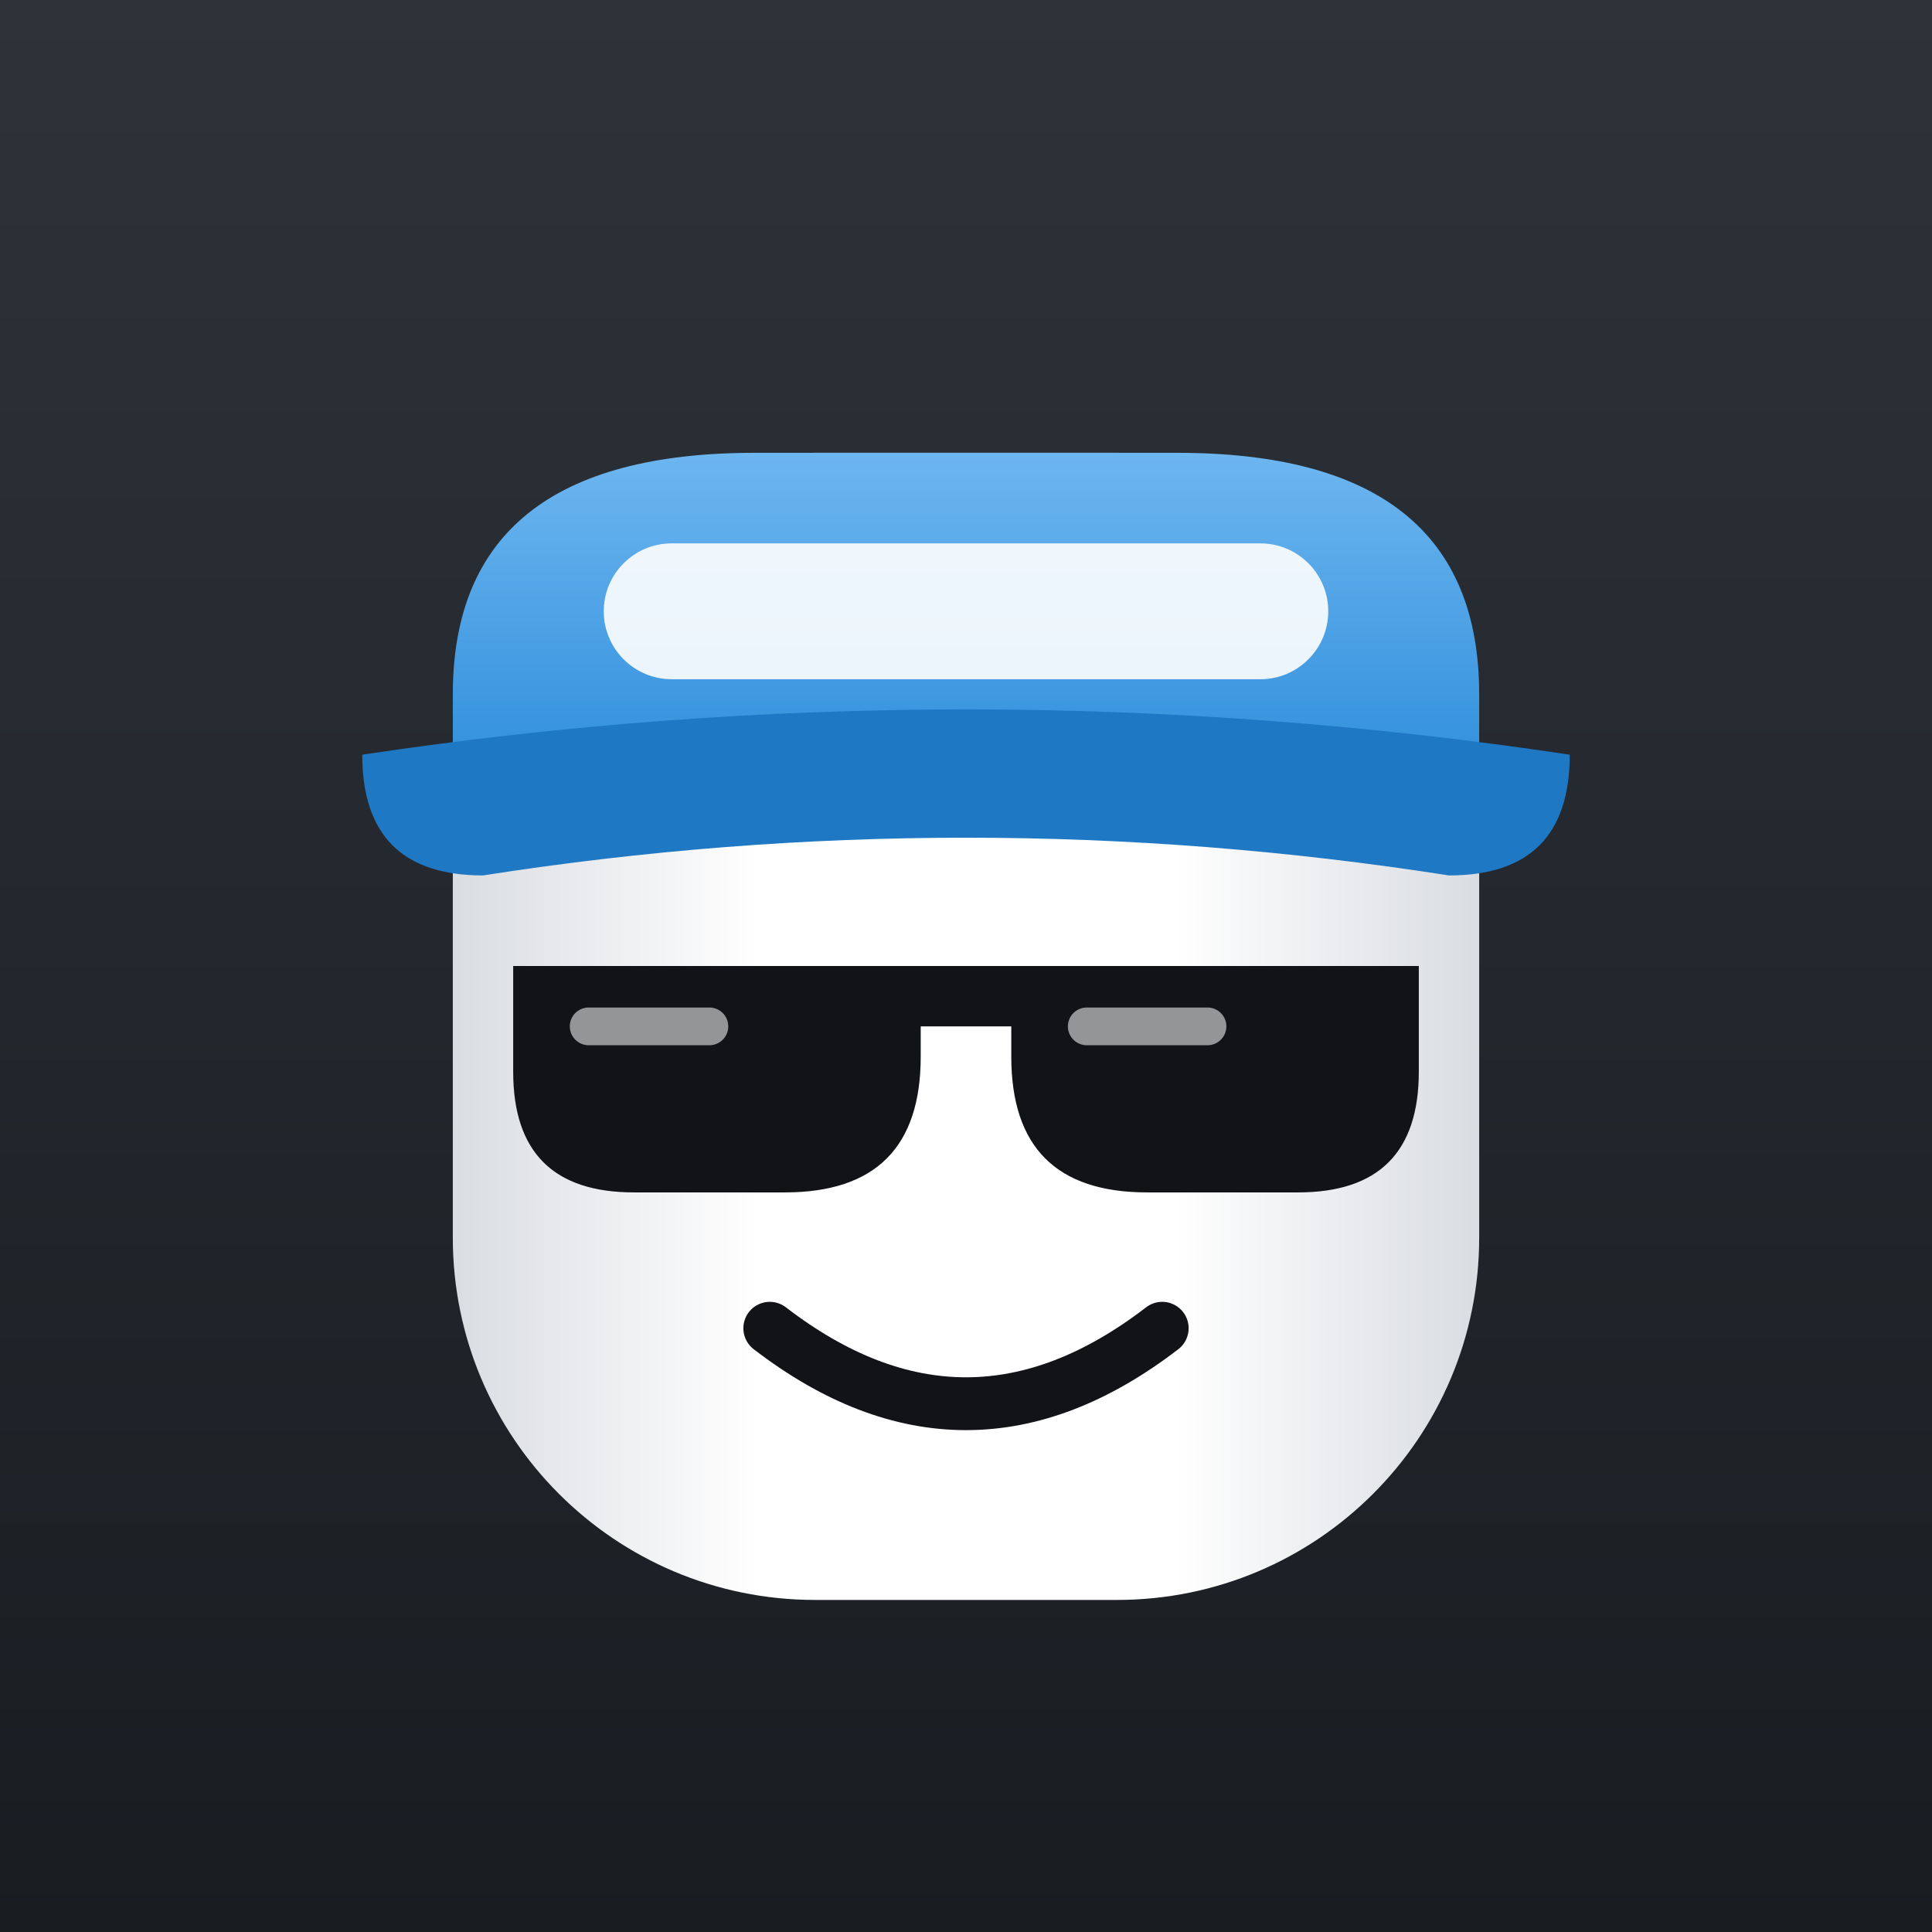
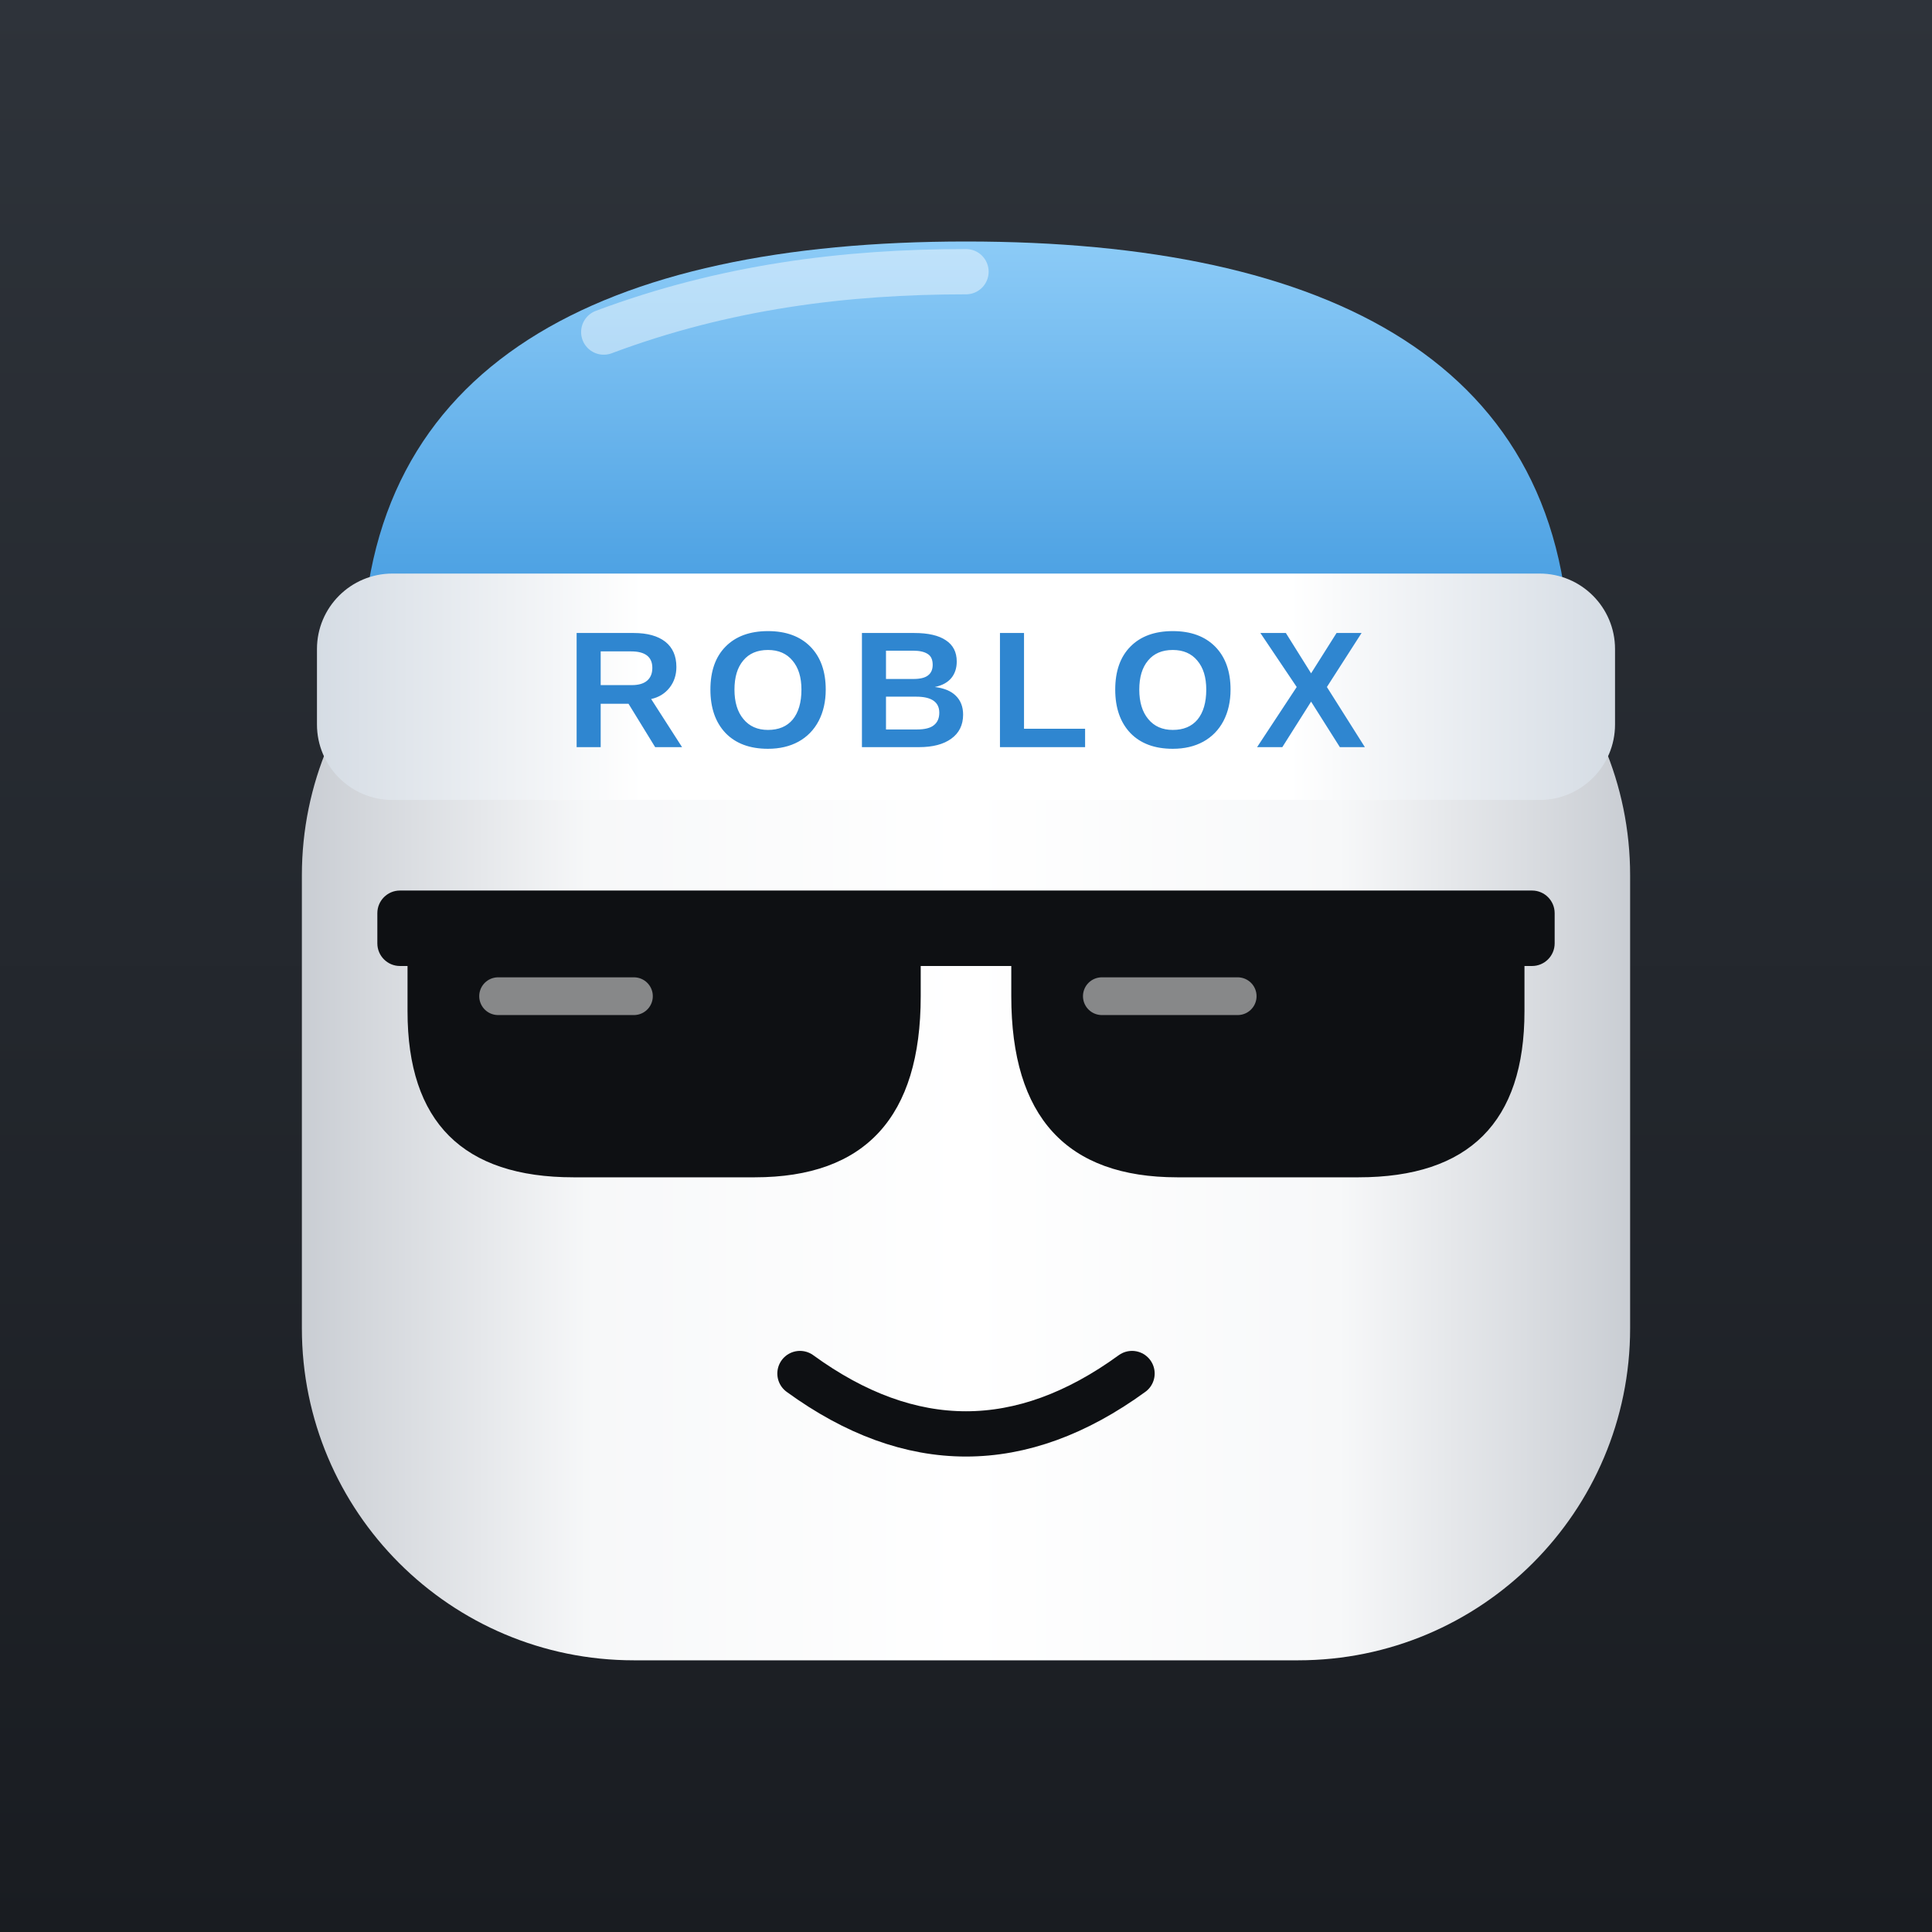
<svg xmlns="http://www.w3.org/2000/svg" viewBox="0 0 128 128">
  <defs>
    <linearGradient id="bg" x1="0" y1="0" x2="0" y2="1">
      <stop offset="0" stop-color="#2E333A" />
      <stop offset="1" stop-color="#191C21" />
    </linearGradient>
    <linearGradient id="head" x1="0" y1="0" x2="1" y2="0">
-       <stop offset="0" stop-color="#D9DCE1" />
-       <stop offset="0.3" stop-color="#FFFFFF" />
-       <stop offset="0.7" stop-color="#FFFFFF" />
-       <stop offset="1" stop-color="#D9DCE1" />
+       <stop offset="0" stop-color="#C9CDD3" />
+       <stop offset="0.22" stop-color="#F7F8F9" />
+       <stop offset="0.5" stop-color="#FFFFFF" />
+       <stop offset="0.78" stop-color="#F7F8F9" />
+       <stop offset="1" stop-color="#C9CDD3" />
    </linearGradient>
-     <linearGradient id="visor" x1="0" y1="0" x2="0" y2="1">
-       <stop offset="0" stop-color="#6DB6F0" />
-       <stop offset="1" stop-color="#2F8EDB" />
+     <linearGradient id="crown" x1="0" y1="0" x2="0" y2="1">
+       <stop offset="0" stop-color="#8CCBF7" />
+       <stop offset="1" stop-color="#3D97DE" />
+     </linearGradient>
+     <linearGradient id="band" x1="0" y1="0" x2="1" y2="0">
+       <stop offset="0" stop-color="#D5DCE4" />
+       <stop offset="0.25" stop-color="#FFFFFF" />
+       <stop offset="0.75" stop-color="#FFFFFF" />
+       <stop offset="1" stop-color="#D5DCE4" />
    </linearGradient>
  </defs>
  <rect width="128" height="128" fill="url(#bg)" />
-   <rect x="30" y="30" width="68" height="76" rx="24" fill="url(#head)" />
-   <path d="M30 52 V46 Q30 30 50 30 H78 Q98 30 98 46 V52 Z" fill="url(#visor)" />
-   <rect x="40" y="36" width="48" height="9" rx="4.5" fill="#FFFFFF" opacity="0.9" />
-   <path d="M24 50 Q64 44 104 50 Q104 58 96 58 Q64 53 32 58 Q24 58 24 50 Z" fill="#1F78C4" />
-   <path d="M34 64 H60 Q61 64 61 66 V70 Q61 79 52 79 H42 Q34 79 34 71 Z" fill="#111317" />
-   <path d="M94 64 H68 Q67 64 67 66 V70 Q67 79 76 79 H86 Q94 79 94 71 Z" fill="#111317" />
-   <rect x="58" y="64" width="12" height="4" rx="2" fill="#111317" />
-   <path d="M39 68 L47 68" stroke="#FFFFFF" stroke-opacity="0.55" stroke-width="2.5" stroke-linecap="round" />
-   <path d="M72 68 L80 68" stroke="#FFFFFF" stroke-opacity="0.55" stroke-width="2.5" stroke-linecap="round" />
-   <path d="M51 88 Q64 98 77 88" fill="none" stroke="#111317" stroke-width="3.5" stroke-linecap="round" />
+   <rect x="20" y="36" width="88" height="74" rx="22" fill="url(#head)" />
+   <path d="M24 44 C24 24 40 16 64 16 C88 16 104 24 104 44 Z" fill="url(#crown)" />
+   <path d="M40 22 C48 19 56 18 64 18" fill="none" stroke="#FFFFFF" stroke-opacity="0.45" stroke-width="3" stroke-linecap="round" />
+   <rect x="21" y="38" width="86" height="15" rx="5" fill="url(#band)" />
+   <text x="64" y="49.5" text-anchor="middle" font-family="Arial Black, Arial, Helvetica, sans-serif" font-weight="900" font-size="11" letter-spacing="1.2" fill="#2F86D0">ROBLOX</text>
+   <path d="M27 60 H61 V66 Q61 78 50 78 H38 Q27 78 27 67 Z" fill="#0E1013" />
+   <path d="M101 60 H67 V66 Q67 78 78 78 H90 Q101 78 101 67 Z" fill="#0E1013" />
+   <rect x="25" y="59" width="78" height="5" rx="1.5" fill="#0E1013" />
+   <path d="M33 66 L42 66" stroke="#FFFFFF" stroke-opacity="0.5" stroke-width="2.5" stroke-linecap="round" />
+   <path d="M73 66 L82 66" stroke="#FFFFFF" stroke-opacity="0.5" stroke-width="2.5" stroke-linecap="round" />
+   <path d="M53 91 Q64 99 75 91" fill="none" stroke="#0E1013" stroke-width="3" stroke-linecap="round" />
</svg>
